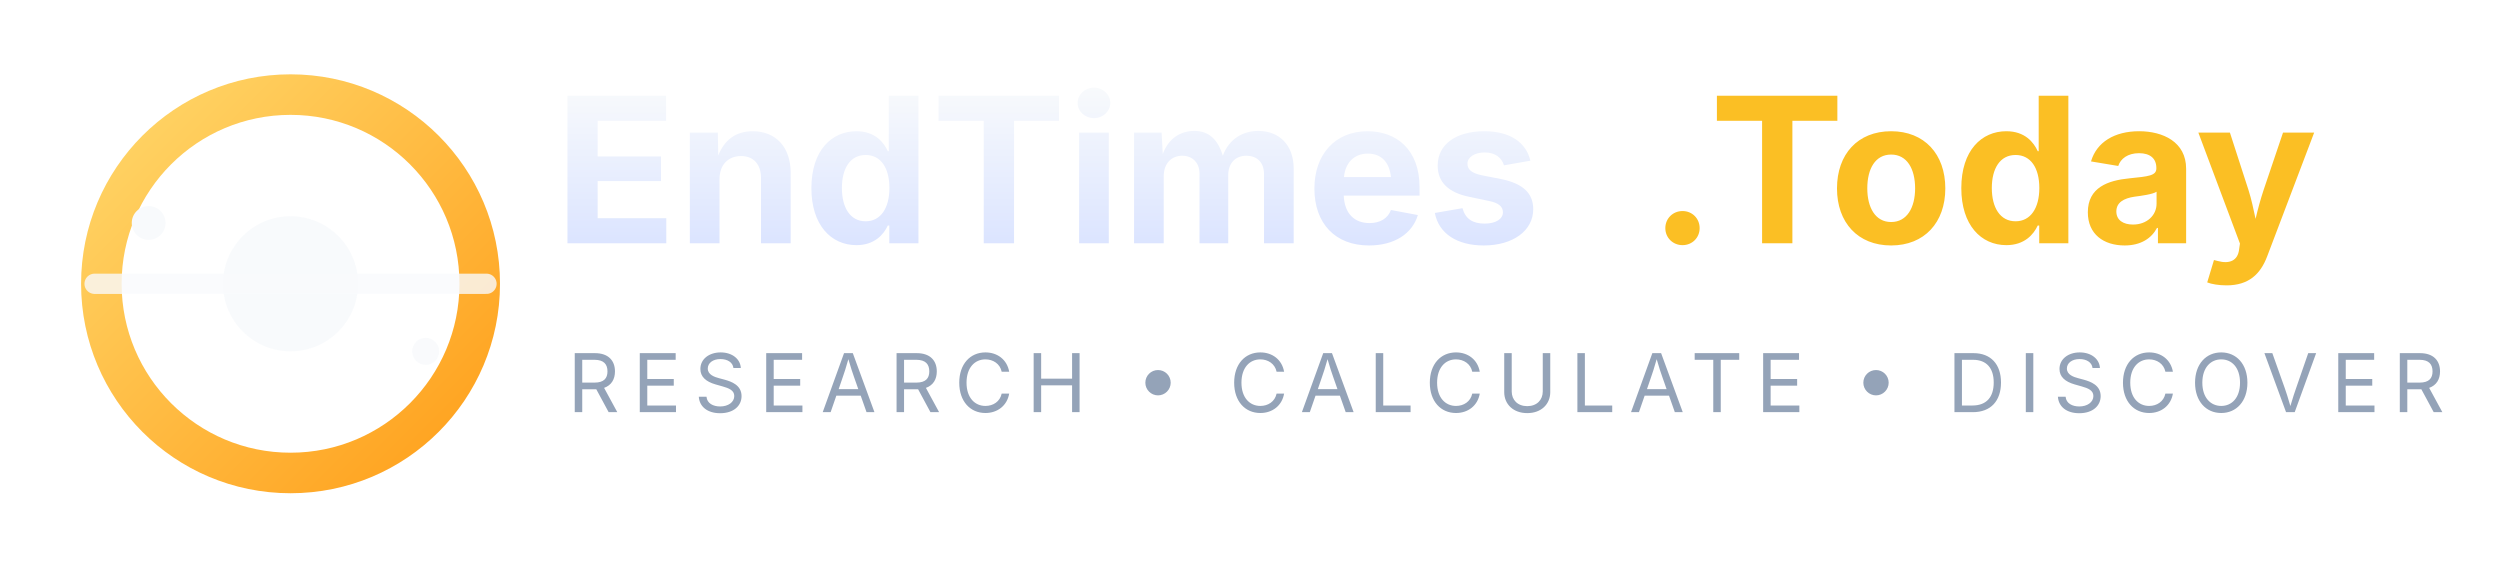
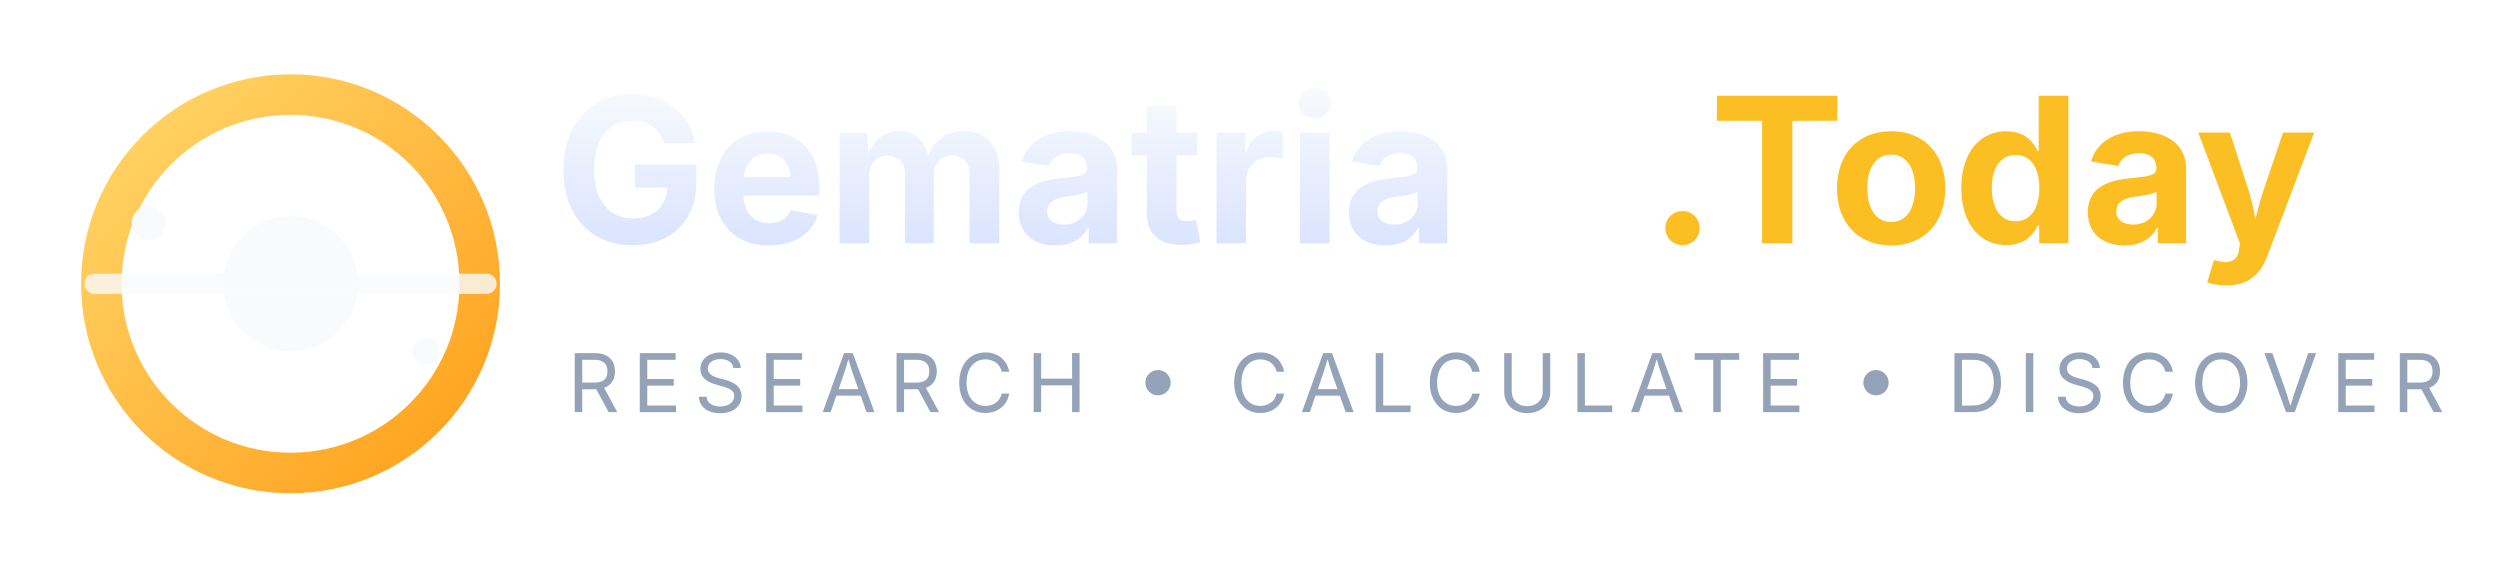
<svg xmlns="http://www.w3.org/2000/svg" viewBox="0 0 370 84" role="img" aria-labelledby="title desc">
  <defs>
    <linearGradient id="ring" x1="0" y1="0" x2="1" y2="1">
      <stop offset="0%" stop-color="#ffd76a" />
      <stop offset="100%" stop-color="#ff9f1a" />
    </linearGradient>
    <linearGradient id="text" x1="0" y1="0" x2="0" y2="1">
      <stop offset="0%" stop-color="#f8fafc" />
      <stop offset="100%" stop-color="#dbe4ff" />
    </linearGradient>
  </defs>
  <g transform="translate(10,9)">
    <circle cx="33" cy="33" r="28" fill="none" stroke="url(#ring)" stroke-width="6" />
    <circle cx="33" cy="33" r="10" fill="#f8fafc" opacity="0.95" />
    <path d="M4 33h58" stroke="#f8fafc" stroke-opacity="0.8" stroke-width="3" stroke-linecap="round" />
    <circle cx="12" cy="24" r="2.5" fill="#f8fafc" />
    <circle cx="53" cy="43" r="2" fill="#f8fafc" opacity="0.9" />
  </g>
-   <text x="82" y="36" font-family="Inter, Segoe UI, Roboto, Arial, sans-serif" font-size="30" font-weight="700" fill="url(#text)">EndTimes</text>
+   <text x="82" y="36" font-family="Inter, Segoe UI, Roboto, Arial, sans-serif" font-size="30" font-weight="700" fill="url(#text)">Gematria</text>
  <text x="244" y="36" font-family="Inter, Segoe UI, Roboto, Arial, sans-serif" font-size="30" font-weight="700" fill="#fbbf24">.Today</text>
  <text x="84" y="61" font-family="Inter, Segoe UI, Roboto, Arial, sans-serif" font-size="12" letter-spacing="1.9" fill="#94a3b8">RESEARCH • CALCULATE • DISCOVER</text>
</svg>
